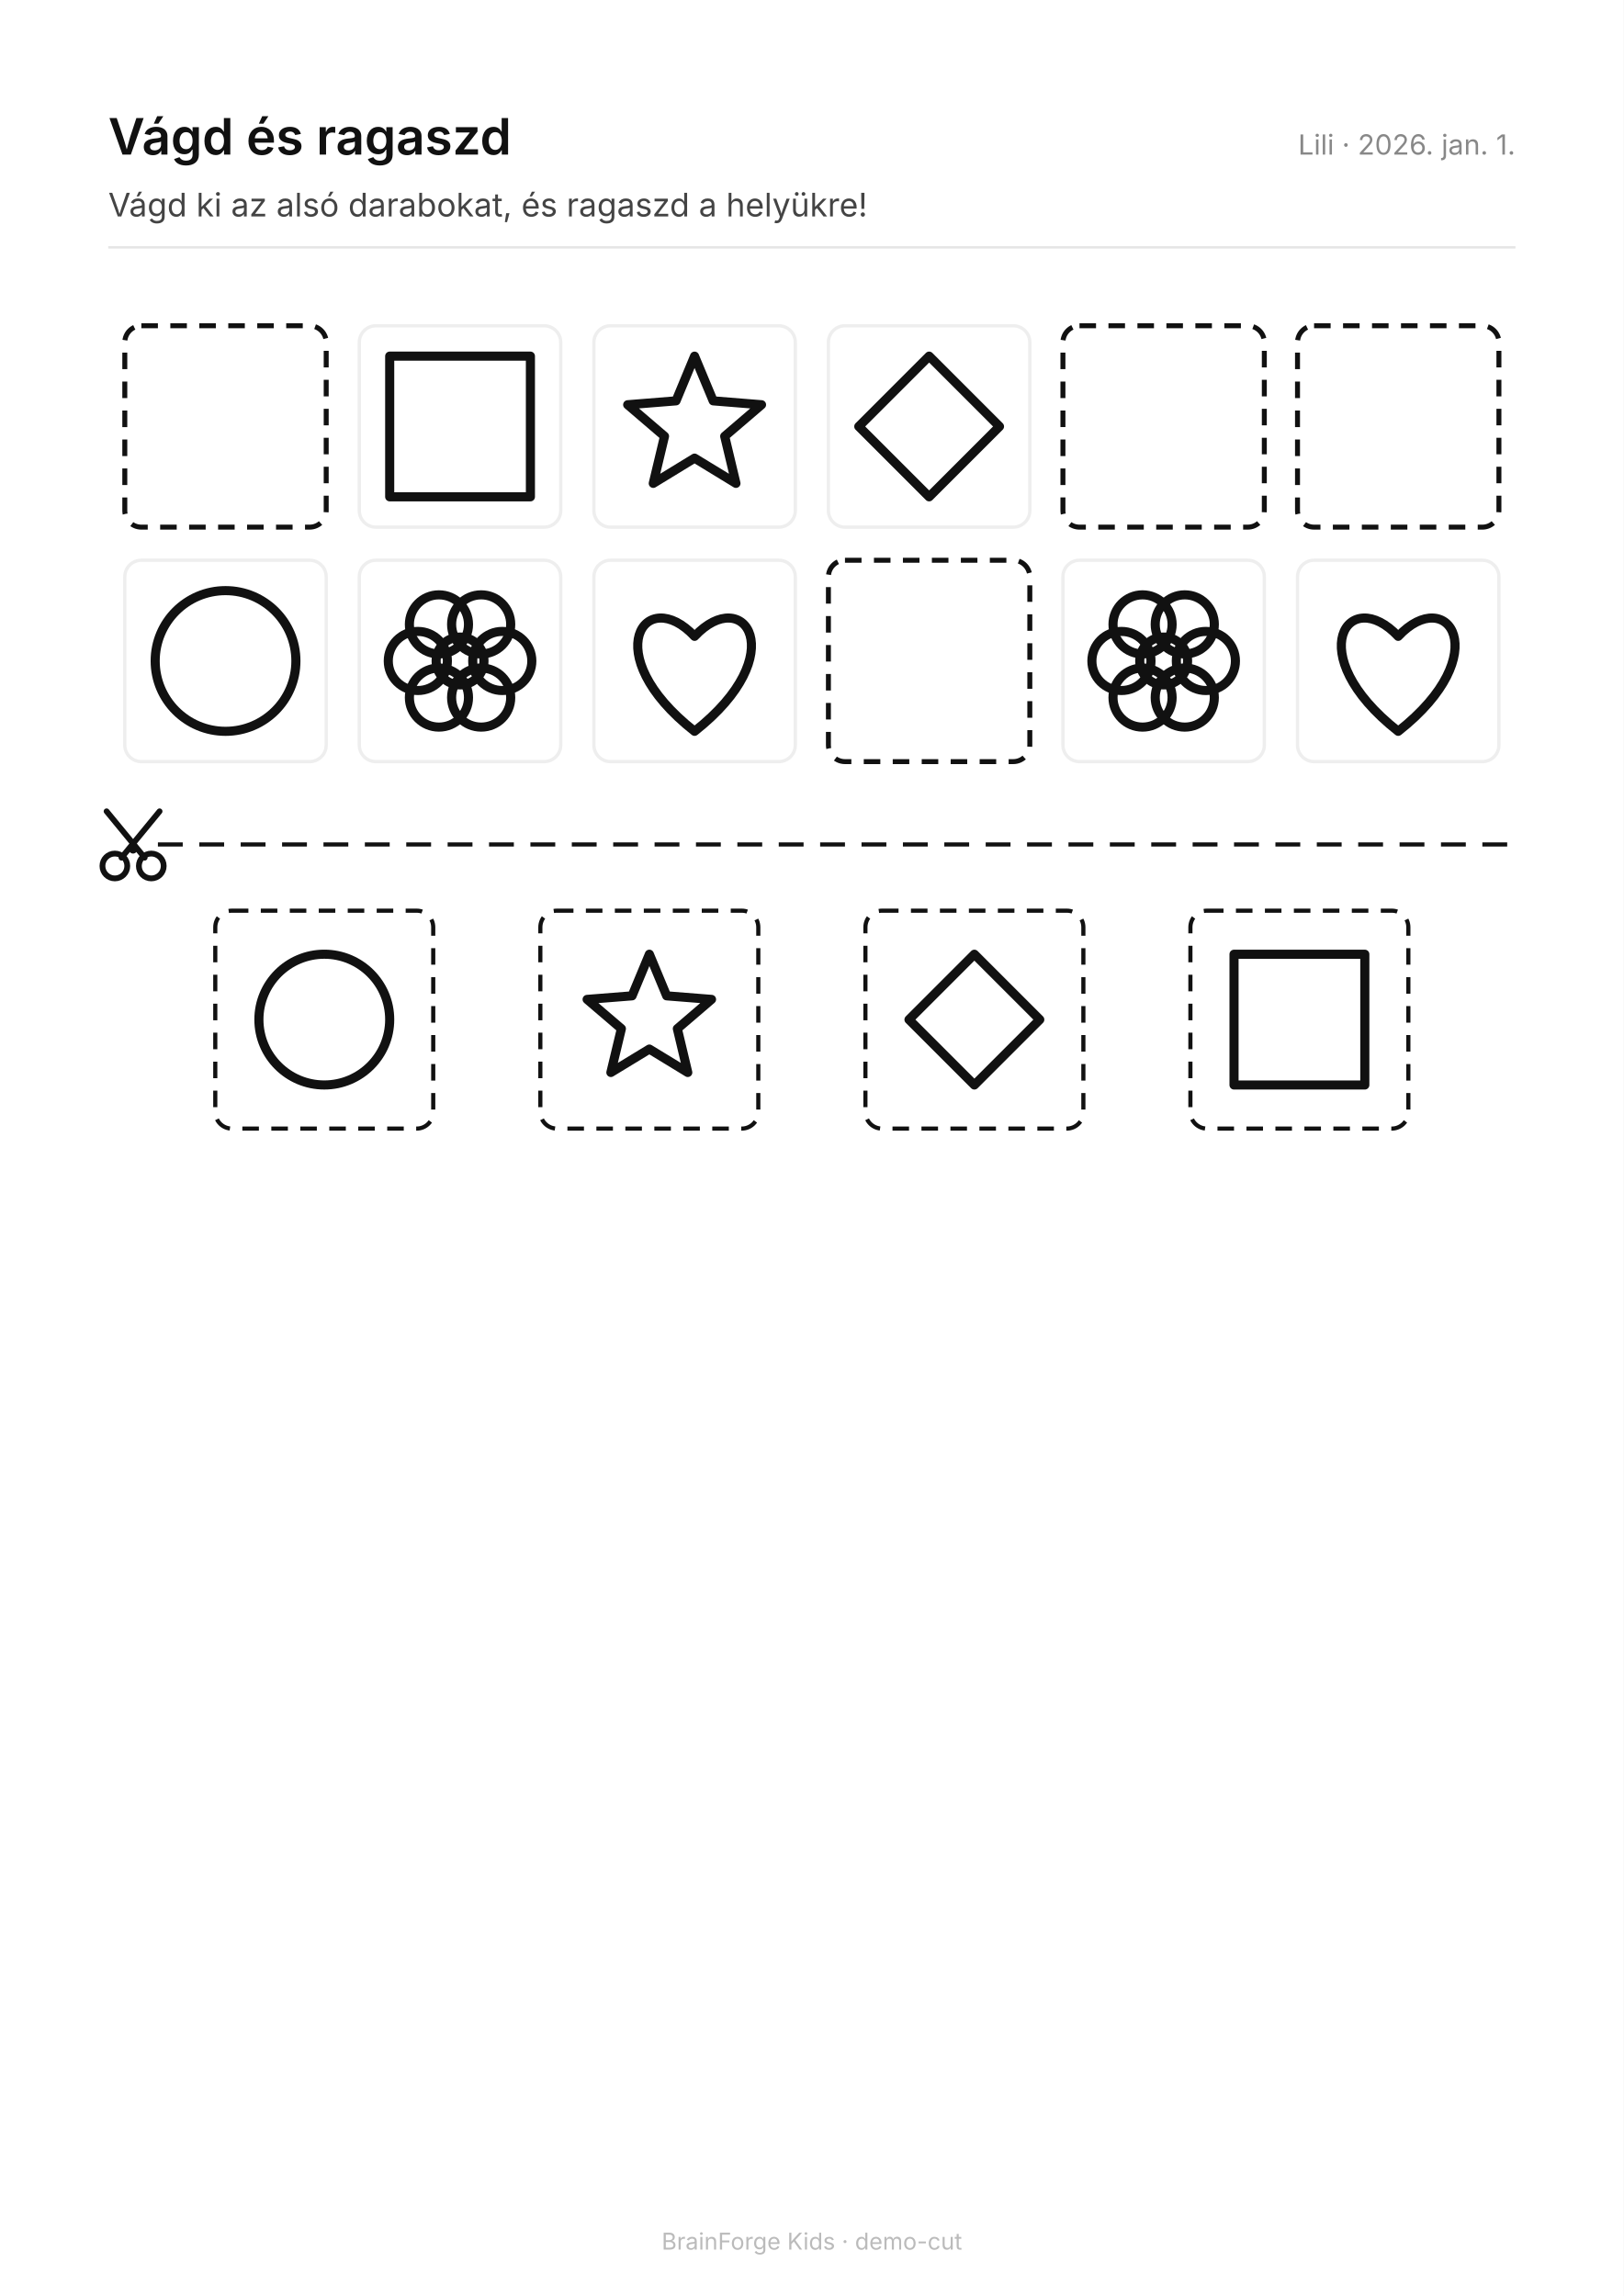
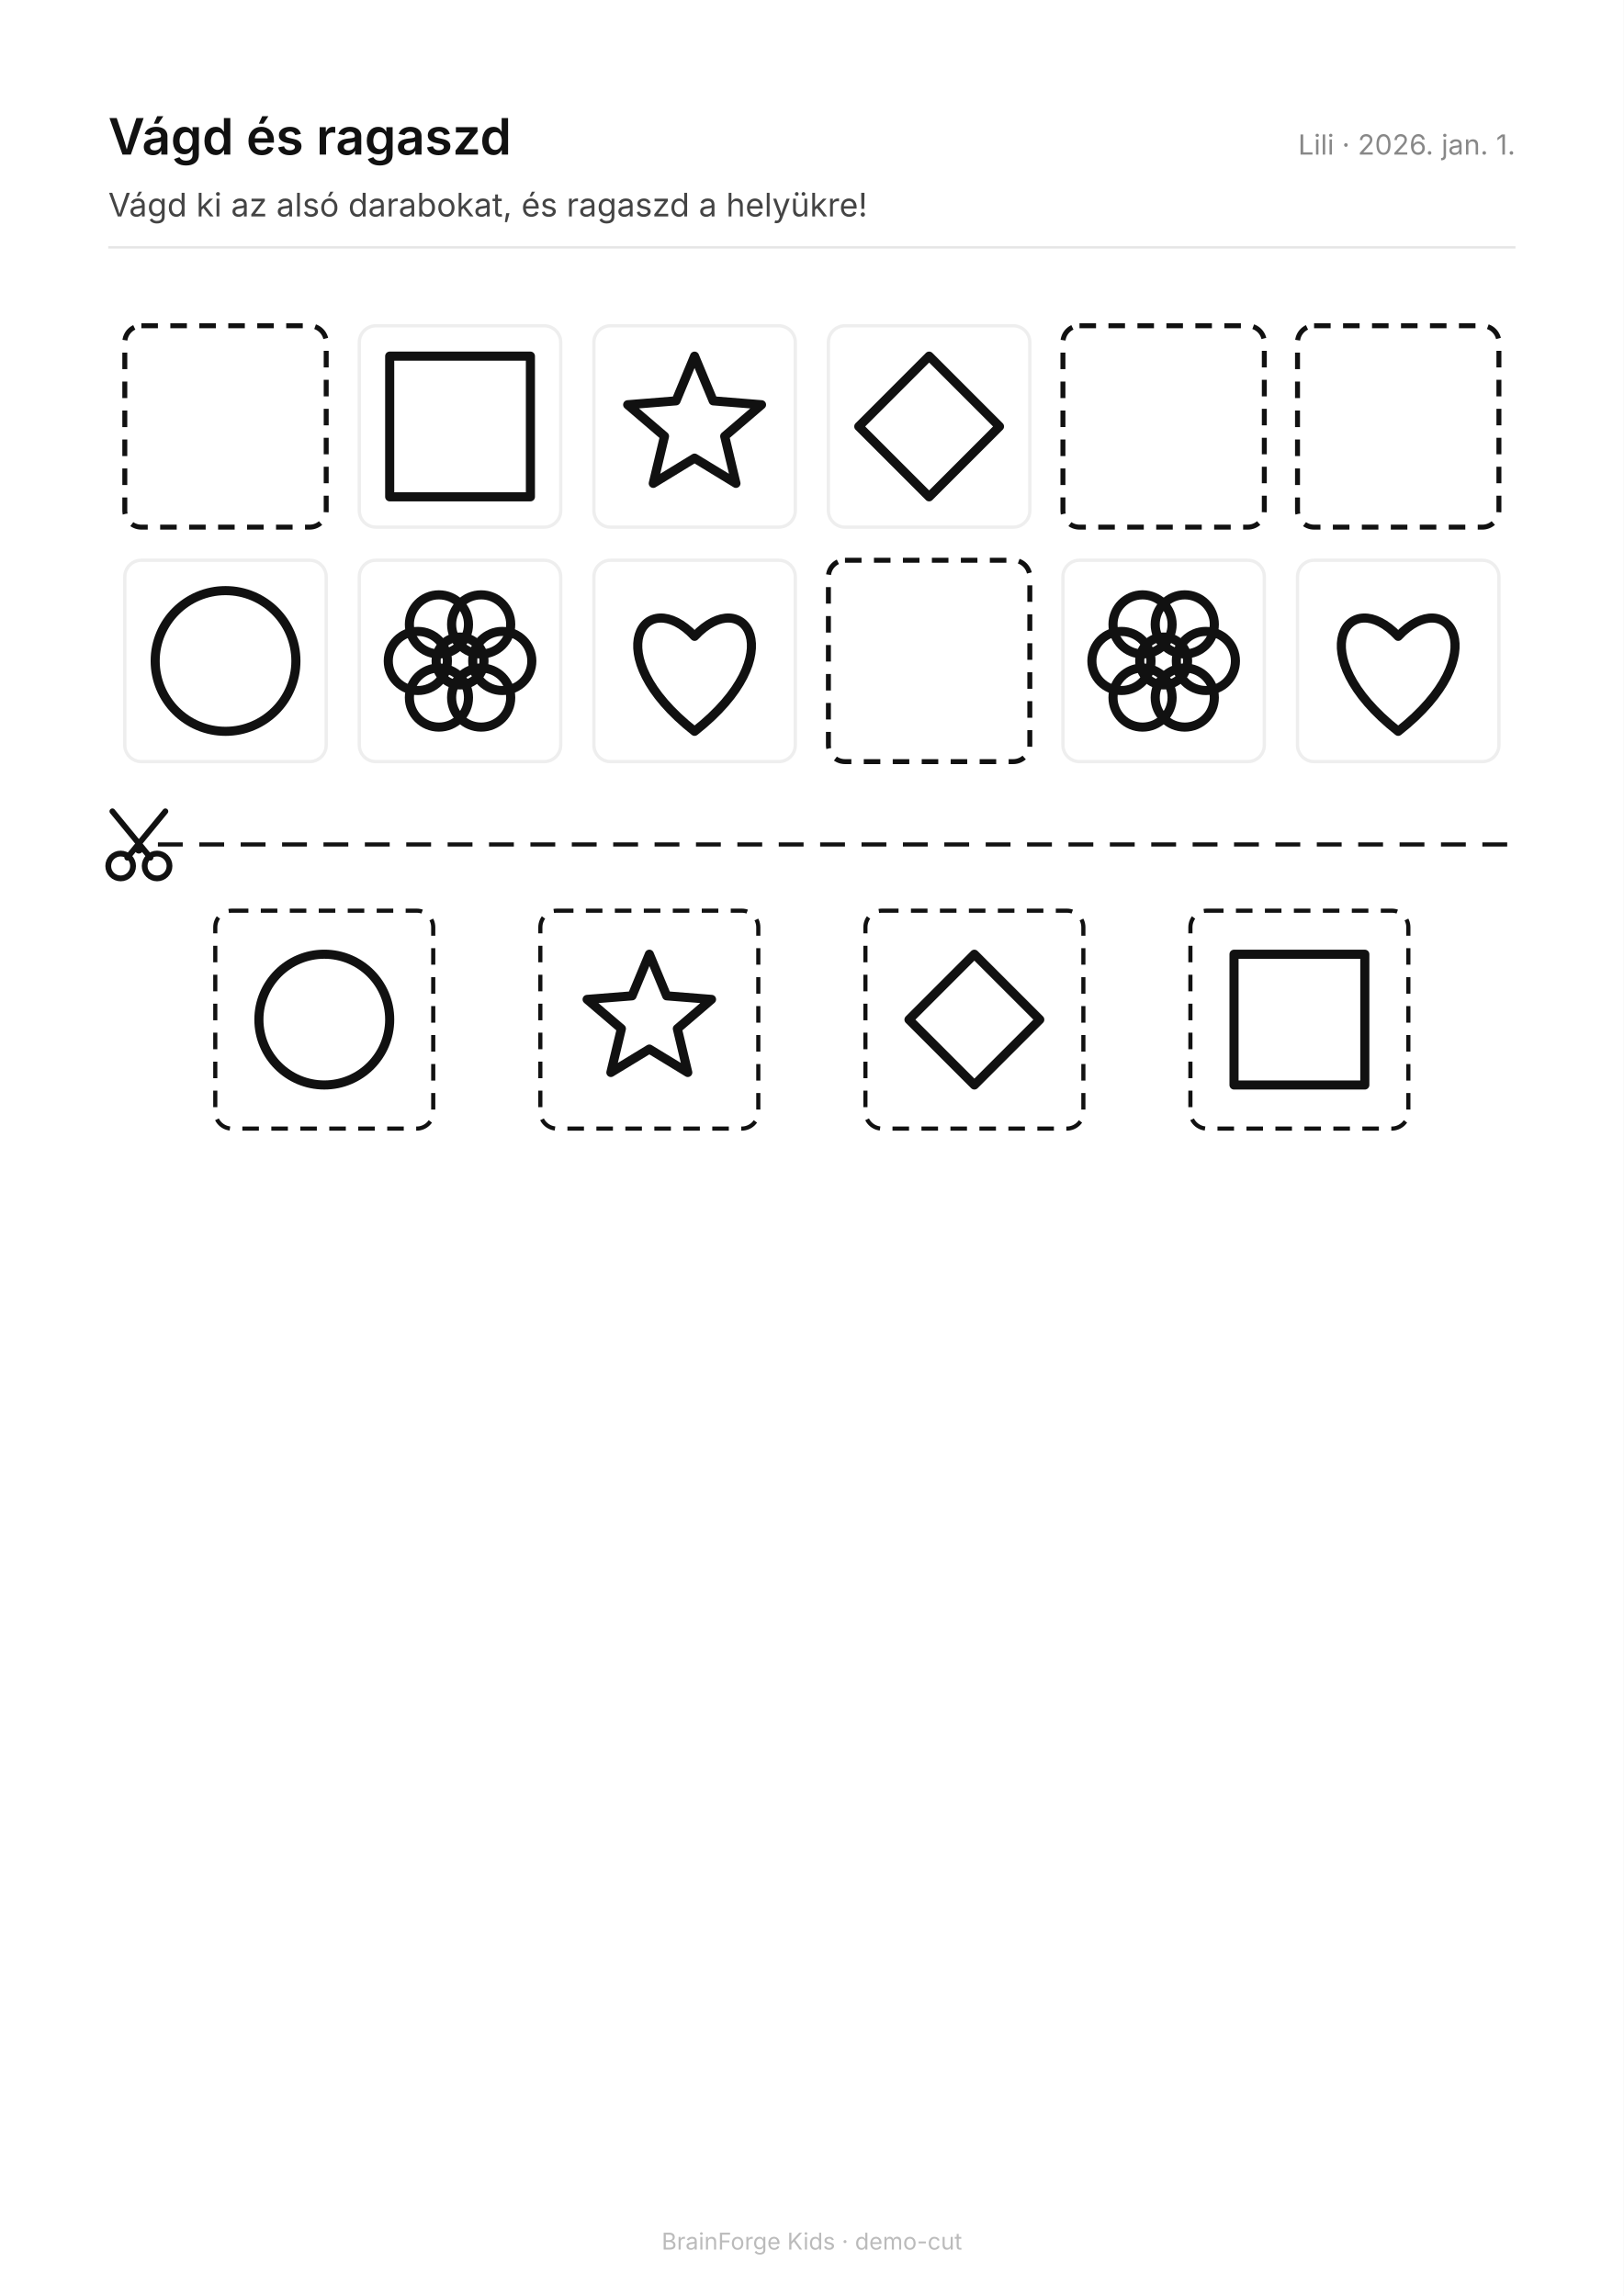
<svg xmlns="http://www.w3.org/2000/svg" width="210mm" height="297mm" viewBox="0 0 210 297" font-family="system-ui, -apple-system, sans-serif">
  <rect width="210" height="297" fill="#fff" />
  <text x="14" y="20" font-size="6.5" font-weight="600" fill="#111">Vágd és ragaszd</text>
  <text x="196" y="20" font-size="3.6" fill="#888" text-anchor="end">Lili  ·  2026. jan. 1.</text>
  <text x="14" y="28" font-size="4.2" fill="#444">Vágd ki az alsó darabokat, és ragaszd a helyükre!</text>
  <line x1="14" y1="32" x2="196" y2="32" stroke="#e5e5e5" stroke-width="0.3" />
  <g transform="translate(14.00 40.00) scale(1.0706)">
    <g>
      <rect x="2" y="2" width="24.33" height="24.33" fill="none" stroke="#111" stroke-width="0.60" stroke-dasharray="2 1.5" rx="2" />
      <rect x="30.33" y="2" width="24.33" height="24.33" fill="none" stroke="#eee" stroke-width="0.40" rx="2" />
      <path d="M 34 5.667 h 17 v 17 h -17 Z" fill="none" stroke="#111" stroke-width="1.10" stroke-linejoin="round" stroke-linecap="round" rx="1.36" />
      <rect x="58.67" y="2" width="24.33" height="24.33" fill="none" stroke="#eee" stroke-width="0.40" rx="2" />
      <path d="M 70.83,5.67 L 73.08,11.07 L 78.92,11.54 L 74.47,15.35 L 75.83,21.04 L 70.83,17.99 L 65.84,21.04 L 67.20,15.35 L 62.75,11.54 L 68.59,11.07 Z" fill="none" stroke="#111" stroke-width="1.10" stroke-linejoin="round" stroke-linecap="round" />
      <rect x="87" y="2" width="24.33" height="24.33" fill="none" stroke="#eee" stroke-width="0.40" rx="2" />
      <path d="M 99.167 5.667 L 107.667 14.167 L 99.167 22.667 L 90.667 14.167 Z" fill="none" stroke="#111" stroke-width="1.10" stroke-linejoin="round" stroke-linecap="round" />
      <rect x="115.33" y="2" width="24.33" height="24.33" fill="none" stroke="#111" stroke-width="0.60" stroke-dasharray="2 1.5" rx="2" />
      <rect x="143.67" y="2" width="24.33" height="24.33" fill="none" stroke="#111" stroke-width="0.60" stroke-dasharray="2 1.5" rx="2" />
      <rect x="2" y="30.33" width="24.33" height="24.33" fill="none" stroke="#eee" stroke-width="0.40" rx="2" />
      <circle cx="14.17" cy="42.50" r="8.50" fill="none" stroke="#111" stroke-width="1.10" stroke-linejoin="round" stroke-linecap="round" />
      <rect x="30.33" y="30.33" width="24.33" height="24.33" fill="none" stroke="#eee" stroke-width="0.40" rx="2" />
      <circle cx="47.60" cy="42.50" r="3.57" fill="none" stroke="#111" stroke-width="1.10" stroke-linejoin="round" stroke-linecap="round" />
      <circle cx="45.05" cy="46.92" r="3.57" fill="none" stroke="#111" stroke-width="1.10" stroke-linejoin="round" stroke-linecap="round" />
      <circle cx="39.95" cy="46.92" r="3.57" fill="none" stroke="#111" stroke-width="1.10" stroke-linejoin="round" stroke-linecap="round" />
      <circle cx="37.40" cy="42.50" r="3.57" fill="none" stroke="#111" stroke-width="1.10" stroke-linejoin="round" stroke-linecap="round" />
      <circle cx="39.95" cy="38.08" r="3.57" fill="none" stroke="#111" stroke-width="1.10" stroke-linejoin="round" stroke-linecap="round" />
      <circle cx="45.05" cy="38.08" r="3.57" fill="none" stroke="#111" stroke-width="1.10" stroke-linejoin="round" stroke-linecap="round" />
      <circle cx="42.50" cy="42.50" r="2.89" fill="none" stroke="#111" stroke-width="1.10" stroke-linejoin="round" stroke-linecap="round" />
      <rect x="58.67" y="30.33" width="24.33" height="24.33" fill="none" stroke="#eee" stroke-width="0.40" rx="2" />
      <path d="M 70.833 51 C 58.933 41.65, 64.883 33.15, 70.833 39.525 C 76.783 33.15, 82.733 41.65, 70.833 51 Z" fill="none" stroke="#111" stroke-width="1.10" stroke-linejoin="round" stroke-linecap="round" />
      <rect x="87" y="30.33" width="24.33" height="24.33" fill="none" stroke="#111" stroke-width="0.60" stroke-dasharray="2 1.5" rx="2" />
      <rect x="115.33" y="30.33" width="24.33" height="24.33" fill="none" stroke="#eee" stroke-width="0.40" rx="2" />
      <circle cx="132.60" cy="42.50" r="3.57" fill="none" stroke="#111" stroke-width="1.10" stroke-linejoin="round" stroke-linecap="round" />
      <circle cx="130.05" cy="46.92" r="3.57" fill="none" stroke="#111" stroke-width="1.10" stroke-linejoin="round" stroke-linecap="round" />
      <circle cx="124.95" cy="46.92" r="3.57" fill="none" stroke="#111" stroke-width="1.10" stroke-linejoin="round" stroke-linecap="round" />
      <circle cx="122.40" cy="42.50" r="3.57" fill="none" stroke="#111" stroke-width="1.10" stroke-linejoin="round" stroke-linecap="round" />
      <circle cx="124.95" cy="38.08" r="3.57" fill="none" stroke="#111" stroke-width="1.10" stroke-linejoin="round" stroke-linecap="round" />
      <circle cx="130.05" cy="38.08" r="3.57" fill="none" stroke="#111" stroke-width="1.10" stroke-linejoin="round" stroke-linecap="round" />
      <circle cx="127.50" cy="42.50" r="2.89" fill="none" stroke="#111" stroke-width="1.10" stroke-linejoin="round" stroke-linecap="round" />
      <rect x="143.67" y="30.33" width="24.33" height="24.33" fill="none" stroke="#eee" stroke-width="0.40" rx="2" />
      <path d="M 155.833 51 C 143.933 41.65, 149.883 33.15, 155.833 39.525 C 161.783 33.15, 167.733 41.65, 155.833 51 Z" fill="none" stroke="#111" stroke-width="1.10" stroke-linejoin="round" stroke-linecap="round" />
      <line x1="6" y1="64.67" x2="170" y2="64.67" stroke="#111" stroke-width="0.50" stroke-dasharray="3 2" />
-       <circle cx="0.80" cy="67.27" r="1.50" fill="none" stroke="#111" stroke-width="0.70" stroke-linejoin="round" stroke-linecap="round" />
-       <circle cx="5.20" cy="67.27" r="1.50" fill="none" stroke="#111" stroke-width="0.70" stroke-linejoin="round" stroke-linecap="round" />
-       <path d="M 1.6 66.267 L 6.2 60.667" fill="none" stroke="#111" stroke-width="0.70" stroke-linejoin="round" stroke-linecap="round" />
-       <path d="M 4.4 66.267 L -0.2 60.667" fill="none" stroke="#111" stroke-width="0.70" stroke-linejoin="round" stroke-linecap="round" />
-       <circle cx="3" cy="65.27" r="0.50" fill="#111" />
+       <circle cx="1.50" cy="67.27" r="1.50" fill="none" stroke="#111" stroke-width="0.70" stroke-linejoin="round" stroke-linecap="round" />
+       <circle cx="5.90" cy="67.27" r="1.50" fill="none" stroke="#111" stroke-width="0.70" stroke-linejoin="round" stroke-linecap="round" />
+       <path d="M 2.3 66.267 L 6.9 60.667" fill="none" stroke="#111" stroke-width="0.70" stroke-linejoin="round" stroke-linecap="round" />
+       <path d="M 5.1 66.267 L 0.5 60.667" fill="none" stroke="#111" stroke-width="0.70" stroke-linejoin="round" stroke-linecap="round" />
+       <circle cx="3.70" cy="65.27" r="0.50" fill="#111" />
      <rect x="12.93" y="72.67" width="26.33" height="26.33" fill="none" stroke="#111" stroke-width="0.50" stroke-dasharray="2 1.5" rx="2" />
      <circle cx="26.10" cy="85.83" r="7.90" fill="none" stroke="#111" stroke-width="1.10" stroke-linejoin="round" stroke-linecap="round" />
      <rect x="52.20" y="72.67" width="26.33" height="26.33" fill="none" stroke="#111" stroke-width="0.50" stroke-dasharray="2 1.5" rx="2" />
      <path d="M 65.37,77.93 L 67.46,82.96 L 72.88,83.39 L 68.75,86.93 L 70.01,92.22 L 65.37,89.39 L 60.72,92.22 L 61.99,86.93 L 57.85,83.39 L 63.28,82.96 Z" fill="none" stroke="#111" stroke-width="1.10" stroke-linejoin="round" stroke-linecap="round" />
      <rect x="91.47" y="72.67" width="26.33" height="26.33" fill="none" stroke="#111" stroke-width="0.50" stroke-dasharray="2 1.5" rx="2" />
      <path d="M 104.633 77.933 L 112.533 85.833 L 104.633 93.733 L 96.733 85.833 Z" fill="none" stroke="#111" stroke-width="1.10" stroke-linejoin="round" stroke-linecap="round" />
      <rect x="130.73" y="72.67" width="26.33" height="26.33" fill="none" stroke="#111" stroke-width="0.50" stroke-dasharray="2 1.5" rx="2" />
      <path d="M 136 77.933 h 15.8 v 15.8 h -15.8 Z" fill="none" stroke="#111" stroke-width="1.10" stroke-linejoin="round" stroke-linecap="round" rx="1.26" />
    </g>
  </g>
  <text x="105" y="291" font-size="3" fill="#bbb" text-anchor="middle">BrainForge Kids · demo-cut</text>
</svg>
